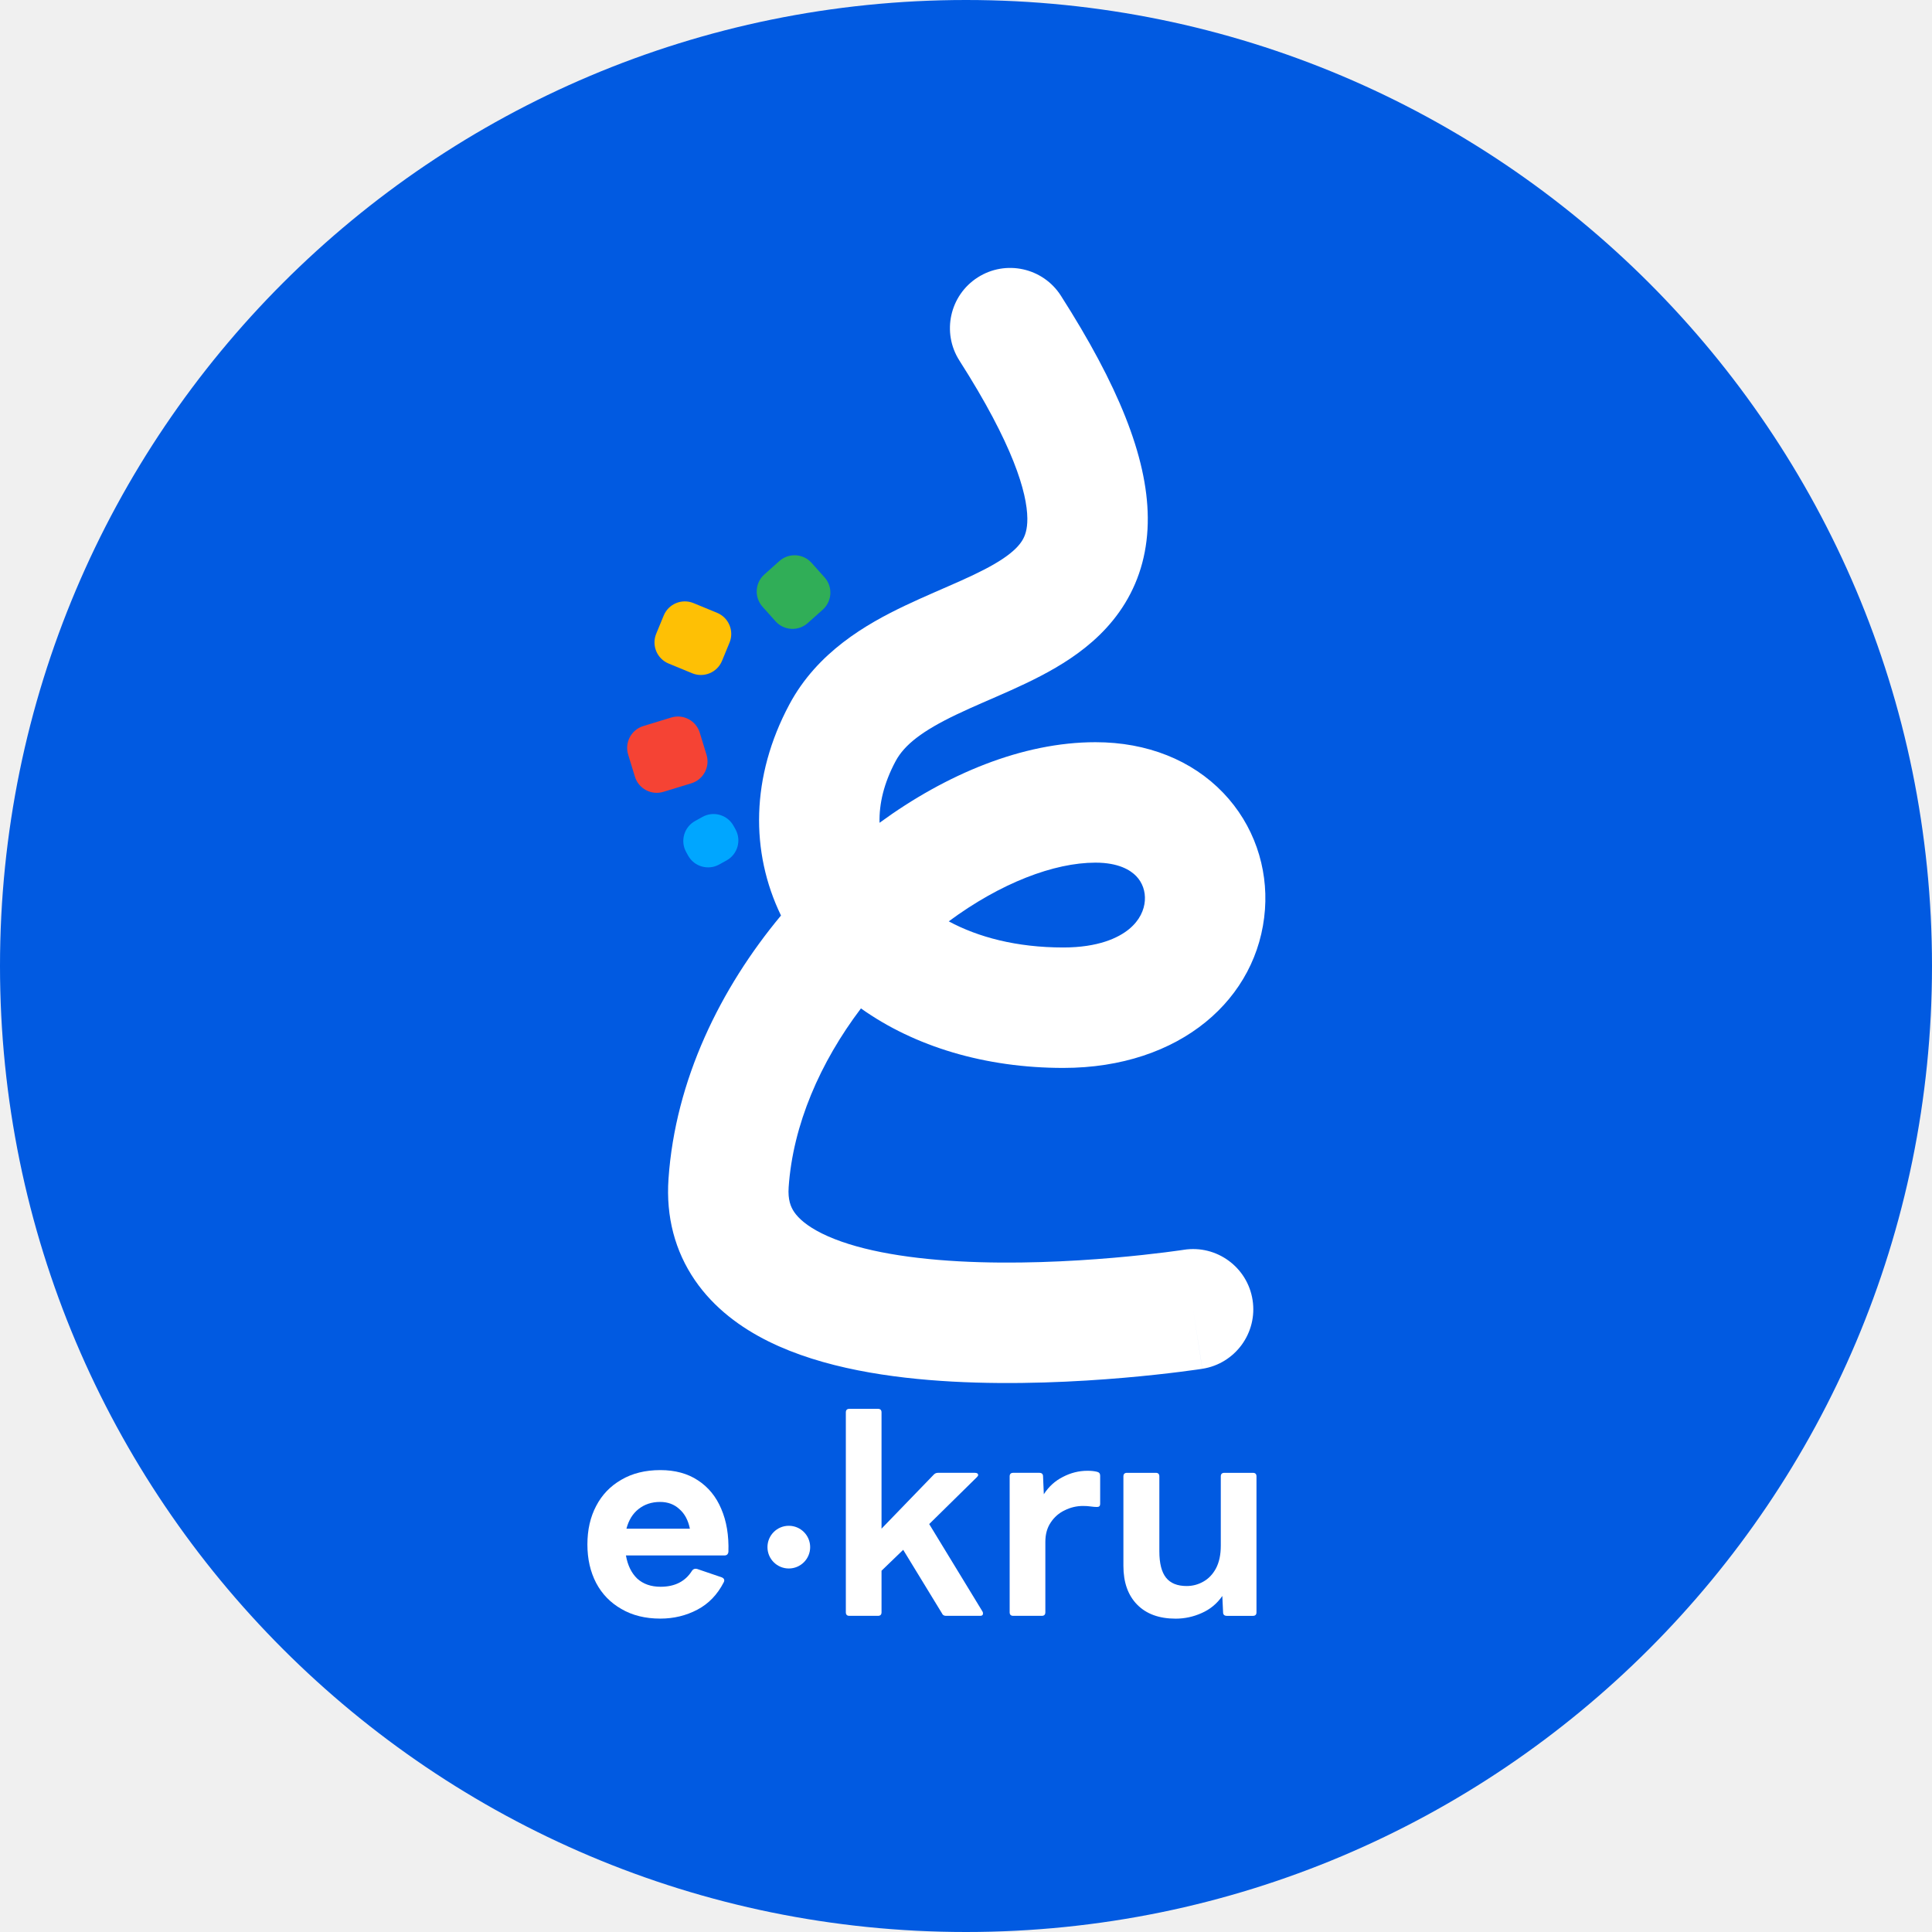
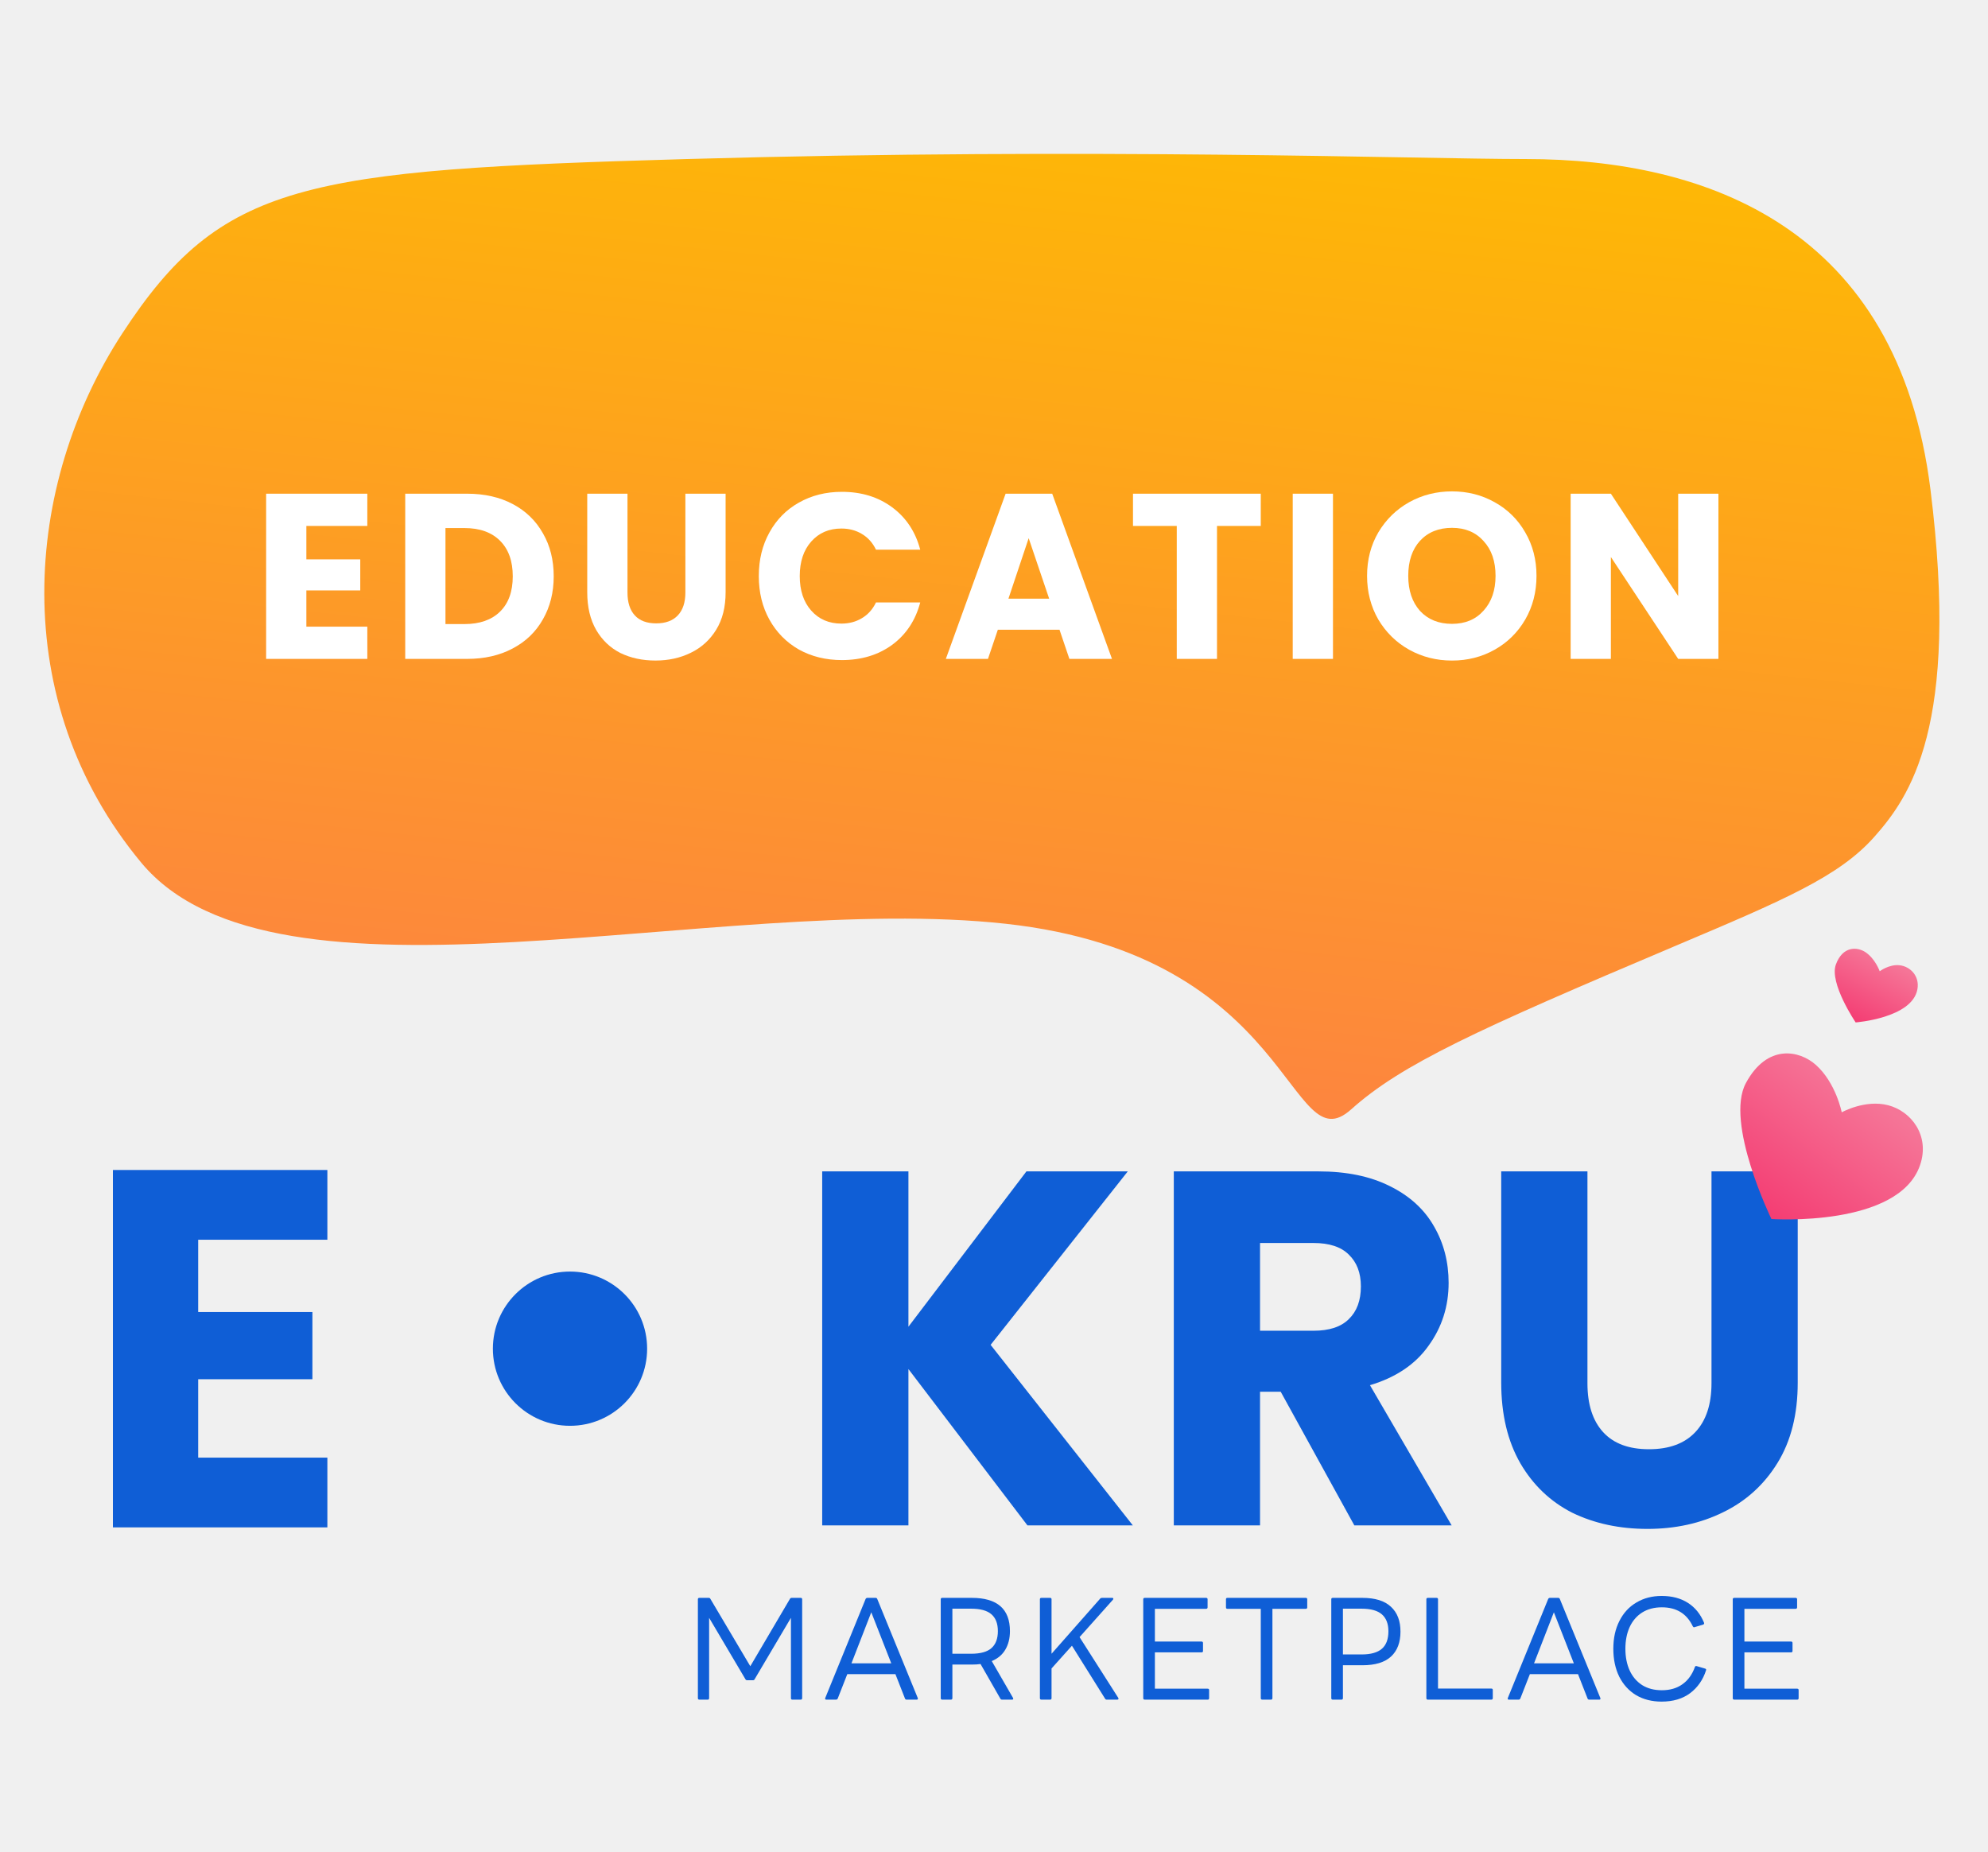
- <svg xmlns="http://www.w3.org/2000/svg" width="842" height="842" viewBox="0 0 842 842" fill="none">
-   <g clip-path="url(#clip0_374_225)">
-     <rect width="842" height="842" rx="421" fill="#015AE1" />
-     <path d="M426.115 120.9C438.329 113.095 454.558 116.67 462.363 128.884C487.079 167.566 499.982 198.906 500.224 225.475C500.352 239.497 496.952 252.028 490.318 262.891C483.855 273.474 475.136 281.146 466.54 286.942C458.052 292.666 448.812 297.127 440.566 300.838C431.444 304.944 424.725 307.65 416.973 311.349C402.014 318.486 394.143 324.574 390.305 331.762C385.229 341.267 383.094 350.274 383.322 358.589C412.312 337.399 445.622 323.464 477.425 323.464C500.009 323.464 519.505 331.343 533.1 345.529C546.496 359.508 552.626 378.074 551.297 396.347C548.467 435.232 514.39 465.42 463.405 465.42C429.422 465.42 398.675 456.169 375.216 439.482C357.415 462.994 345.575 490.229 343.707 517.42C343.336 522.821 344.565 525.95 346.151 528.265C348.016 530.988 351.616 534.299 358.262 537.59C372.11 544.444 393.292 548.358 417.926 549.708C441.92 551.023 466.452 549.789 485.231 548.169C494.559 547.364 502.331 546.476 507.735 545.795C510.434 545.455 512.535 545.167 513.935 544.969C514.635 544.869 515.159 544.792 515.495 544.742C515.662 544.717 515.783 544.699 515.855 544.688C515.891 544.682 515.915 544.679 515.927 544.677C515.93 544.676 515.933 544.676 515.934 544.676L515.93 544.677C530.249 542.45 543.664 552.25 545.895 566.57C548.127 580.892 538.325 594.311 524.003 596.542L519.963 570.61C524.002 596.543 523.996 596.543 523.99 596.545C523.986 596.545 523.979 596.547 523.973 596.548C523.96 596.55 523.943 596.552 523.923 596.555C523.884 596.561 523.832 596.569 523.768 596.579C523.64 596.599 523.461 596.625 523.235 596.659C522.783 596.726 522.137 596.821 521.311 596.938C519.661 597.172 517.289 597.497 514.3 597.874C508.328 598.627 499.862 599.593 489.742 600.466C469.626 602.202 442.421 603.62 415.054 602.12C388.327 600.656 358.523 596.288 334.977 584.632C322.927 578.668 311.228 570.167 302.843 557.926C294.18 545.276 290.209 530.287 291.34 513.822C294.306 470.649 313.998 430.668 340.37 398.998C326.974 371.325 327.21 338.482 344.002 307.037C356.224 284.149 377.562 271.994 394.37 263.975C402.501 260.095 412.306 255.995 419.024 252.972C426.617 249.554 432.533 246.564 437.194 243.421C441.748 240.351 444.172 237.741 445.521 235.533C446.699 233.604 447.781 230.834 447.736 225.954C447.634 214.716 441.577 193.84 418.131 157.146C410.326 144.932 413.901 128.704 426.115 120.9ZM477.426 375.955C459.421 375.955 436.141 384.774 413.484 401.541C426.211 408.399 442.963 412.929 463.405 412.929C478.621 412.929 487.406 408.759 492.065 404.926C496.744 401.078 498.655 396.519 498.944 392.538C499.242 388.445 497.883 384.644 495.203 381.848C492.723 379.26 487.557 375.955 477.426 375.955Z" fill="white" />
-     <path d="M273.758 328.86C272.151 323.602 275.11 318.037 280.368 316.429L292.543 312.707C297.8 311.1 303.366 314.059 304.973 319.317L307.917 328.943C309.524 334.201 306.565 339.766 301.307 341.374L289.132 345.096C283.874 346.704 278.309 343.744 276.701 338.487L273.758 328.86Z" fill="#F54334" />
-     <path d="M289.257 268.259C291.351 263.176 297.17 260.753 302.253 262.847L312.525 267.079C317.608 269.173 320.032 274.992 317.937 280.076L314.67 288.006C312.575 293.09 306.757 295.513 301.673 293.418L291.401 289.186C286.318 287.092 283.895 281.273 285.989 276.19L289.257 268.259Z" fill="#FEC005" />
-     <path d="M339.652 244.523C343.752 240.86 350.046 241.214 353.708 245.315L359.362 251.643C363.025 255.743 362.671 262.037 358.57 265.7L352.029 271.543C347.929 275.206 341.635 274.852 337.973 270.752L332.319 264.423C328.656 260.323 329.01 254.03 333.111 250.367L339.652 244.523Z" fill="#30AE57" />
-     <path d="M299.041 371.344C296.376 366.535 298.113 360.476 302.922 357.81L306.154 356.019C310.962 353.353 317.021 355.091 319.687 359.9L320.544 361.446C323.21 366.255 321.472 372.314 316.664 374.979L313.432 376.771C308.623 379.436 302.564 377.699 299.898 372.89L299.041 371.344Z" fill="#00A6FF" />
-     <path d="M287.792 705.417C281.224 705.417 275.553 704.011 270.776 701.199C266 698.46 262.343 694.686 259.806 689.875C257.269 684.99 256 679.403 256 673.112C256 666.747 257.269 661.159 259.806 656.348C262.343 651.464 266 647.652 270.776 644.914C275.553 642.102 281.224 640.695 287.792 640.695C294.21 640.695 299.657 642.176 304.135 645.136C308.687 648.096 312.083 652.241 314.322 657.57C316.635 662.898 317.68 669.152 317.456 676.331C317.307 677.367 316.747 677.886 315.777 677.886H272.791C273.538 682.178 275.179 685.546 277.717 687.988C280.329 690.356 283.724 691.54 287.904 691.54C294.172 691.54 298.762 689.172 301.672 684.435C302.195 683.769 302.904 683.547 303.799 683.769L314.546 687.433C315.591 687.877 315.889 688.58 315.441 689.542C312.68 694.945 308.837 698.941 303.911 701.532C298.986 704.122 293.613 705.417 287.792 705.417ZM300.665 666.229C299.919 662.528 298.389 659.679 296.075 657.681C293.836 655.608 291.038 654.572 287.68 654.572C284.023 654.572 280.888 655.608 278.277 657.681C275.739 659.679 273.985 662.528 273.015 666.229H300.665Z" fill="white" />
-     <path d="M353.082 674.269C353.082 679.407 348.917 683.572 343.778 683.572C338.64 683.572 334.475 679.407 334.475 674.269C334.475 669.13 338.64 664.965 343.778 664.965C348.917 664.965 353.082 669.13 353.082 674.269Z" fill="white" />
-     <path d="M512.377 705.44C505.192 705.44 499.599 703.403 495.599 699.329C491.6 695.255 489.6 689.626 489.6 682.441V643.442C489.6 642.405 490.118 641.887 491.155 641.887H503.71C504.747 641.887 505.266 642.405 505.266 643.442V676.108C505.266 681.293 506.229 685.107 508.154 687.552C510.08 689.996 513.08 691.218 517.154 691.218C519.747 691.218 522.154 690.589 524.376 689.329C526.672 688.07 528.524 686.144 529.931 683.552C531.339 680.885 532.042 677.589 532.042 673.663V643.442C532.042 642.405 532.561 641.887 533.598 641.887H546.042C547.079 641.887 547.597 642.405 547.597 643.442V702.662C547.597 703.699 547.079 704.218 546.042 704.218H534.709C533.598 704.218 533.042 703.699 533.042 702.662L532.709 695.551C530.413 698.885 527.413 701.366 523.709 702.996C520.08 704.625 516.302 705.44 512.377 705.44Z" fill="white" />
-     <path d="M441.583 704.212C440.546 704.212 440.027 703.694 440.027 702.657V643.437C440.027 642.4 440.546 641.881 441.583 641.881H452.916C454.027 641.881 454.582 642.4 454.582 643.437L454.916 651.214C457.064 647.881 459.841 645.362 463.249 643.659C466.656 641.881 470.211 640.992 473.915 640.992C474.804 640.992 475.582 641.029 476.248 641.103C476.915 641.177 477.544 641.288 478.137 641.437C479.026 641.659 479.47 642.214 479.47 643.103V655.436C479.47 656.325 479.026 656.769 478.137 656.769C477.322 656.769 476.396 656.695 475.359 656.547C474.396 656.399 473.285 656.325 472.026 656.325C469.211 656.325 466.545 656.955 464.026 658.214C461.508 659.399 459.471 661.177 457.916 663.547C456.36 665.843 455.582 668.658 455.582 671.991V702.657C455.582 703.694 455.064 704.212 454.027 704.212H441.583Z" fill="white" />
-     <path d="M370.186 704.215C369.149 704.215 368.631 703.696 368.631 702.659V615.552C368.631 614.515 369.149 613.996 370.186 613.996H382.63C383.667 613.996 384.186 614.515 384.186 615.552V666.216L406.852 642.773C407.37 642.18 408 641.884 408.74 641.884H424.851C425.814 641.884 426.295 642.217 426.295 642.884C426.295 643.106 426.11 643.402 425.74 643.773L404.963 664.216L428.184 702.326C428.332 702.548 428.406 702.845 428.406 703.215C428.406 703.882 427.999 704.215 427.184 704.215H412.296C411.407 704.215 410.814 703.845 410.518 703.104L393.63 675.438L384.186 684.549V702.659C384.186 703.696 383.667 704.215 382.63 704.215H370.186Z" fill="white" />
+ <svg xmlns="http://www.w3.org/2000/svg" width="715" height="666" viewBox="0 0 715 666" fill="none">
+   <g clip-path="url(#clip0_35_191)">
+     <path d="M623.748 611.299C623.382 611.299 623.199 611.116 623.199 610.75V575.19C623.199 574.858 623.382 574.691 623.748 574.691H645.792C646.158 574.691 646.341 574.858 646.341 575.19V578.083C646.341 578.449 646.158 578.631 645.792 578.631H627.389V590.402H644.196C644.529 590.402 644.695 590.585 644.695 590.95V593.793C644.695 594.126 644.529 594.292 644.196 594.292H627.389V607.359H646.391C646.723 607.359 646.889 607.525 646.889 607.858V610.75C646.889 611.116 646.723 611.299 646.391 611.299H623.748Z" fill="#0F5ED6" />
+     <path d="M597.602 612.004C594.144 612.004 591.102 611.239 588.475 609.71C585.882 608.147 583.854 605.936 582.391 603.077C580.961 600.184 580.246 596.826 580.246 593.002C580.246 589.178 580.978 585.837 582.441 582.977C583.904 580.085 585.948 577.874 588.575 576.344C591.202 574.781 594.227 574 597.652 574C601.343 574 604.485 574.831 607.078 576.494C609.672 578.156 611.6 580.534 612.864 583.626L612.914 583.825C612.914 584.058 612.781 584.224 612.515 584.324L609.472 585.222L609.273 585.272C609.107 585.272 608.957 585.155 608.824 584.922C606.663 580.367 602.955 578.09 597.702 578.09C594.942 578.09 592.565 578.721 590.57 579.985C588.608 581.248 587.112 583.011 586.081 585.272C585.084 587.499 584.585 590.076 584.585 593.002C584.585 595.961 585.1 598.571 586.131 600.832C587.162 603.06 588.658 604.806 590.62 606.069C592.582 607.299 594.942 607.914 597.702 607.914C600.628 607.914 603.088 607.199 605.083 605.77C607.112 604.34 608.608 602.279 609.572 599.585C609.672 599.253 609.888 599.137 610.22 599.236L613.263 600.134C613.562 600.234 613.678 600.417 613.612 600.683C612.515 604.141 610.603 606.9 607.876 608.962C605.15 610.99 601.725 612.004 597.602 612.004Z" fill="#0F5ED6" />
+     <path d="M542.703 611.299C542.503 611.299 542.37 611.249 542.304 611.149C542.237 611.016 542.237 610.867 542.304 610.7L556.817 575.09C556.95 574.824 557.166 574.691 557.465 574.691H560.408C560.707 574.691 560.907 574.824 561.007 575.09L575.57 610.7L575.62 610.9C575.62 611.166 575.47 611.299 575.171 611.299H571.58C571.281 611.299 571.081 611.166 570.981 610.9L567.54 602.122H550.234L546.792 610.9C546.659 611.166 546.443 611.299 546.144 611.299H542.703ZM551.73 598.232H566.044L558.862 579.878L551.73 598.232Z" fill="#0F5ED6" />
+     <path d="M513.553 611.299C513.187 611.299 513.004 611.116 513.004 610.75V575.19C513.004 574.858 513.187 574.691 513.553 574.691H516.645C517.01 574.691 517.193 574.858 517.193 575.19V607.309H536.345C536.711 607.309 536.894 607.475 536.894 607.808V610.75C536.894 611.116 536.711 611.299 536.345 611.299H513.553Z" fill="#0F5ED6" />
+     <path d="M479.353 611.299C478.988 611.299 478.805 611.116 478.805 610.75V575.19C478.805 574.858 478.988 574.691 479.353 574.691H489.976C494.565 574.691 497.99 575.755 500.251 577.883C502.545 579.978 503.692 582.954 503.692 586.811C503.692 590.701 502.561 593.693 500.3 595.788C498.039 597.883 494.598 598.93 489.976 598.93H482.994V610.75C482.994 611.116 482.811 611.299 482.445 611.299H479.353ZM482.994 578.582V595.04H489.727C493.019 595.04 495.446 594.358 497.009 592.995C498.571 591.632 499.353 589.537 499.353 586.711C499.353 584.018 498.571 581.99 497.009 580.626C495.446 579.263 493.019 578.582 489.727 578.582H482.994Z" fill="#0F5ED6" />
+     <path d="M453.997 611.299C453.631 611.299 453.448 611.116 453.448 610.75V578.631H441.428C441.096 578.631 440.93 578.449 440.93 578.083V575.19C440.93 574.858 441.096 574.691 441.428 574.691H469.657C469.99 574.691 470.156 574.858 470.156 575.19V578.083C470.156 578.449 469.99 578.631 469.657 578.631H457.637V610.75C457.637 611.116 457.455 611.299 457.089 611.299H453.997Z" fill="#0F5ED6" />
+     <path d="M411.724 611.299C411.359 611.299 411.176 611.116 411.176 610.75V575.19C411.176 574.858 411.359 574.691 411.724 574.691H433.769C434.134 574.691 434.317 574.858 434.317 575.19V578.083C434.317 578.449 434.134 578.631 433.769 578.631H415.365V590.402H432.173C432.505 590.402 432.671 590.585 432.671 590.95V593.793C432.671 594.126 432.505 594.292 432.173 594.292H415.365V607.359H434.367C434.7 607.359 434.866 607.525 434.866 607.858V610.75C434.866 611.116 434.7 611.299 434.367 611.299H411.724Z" fill="#0F5ED6" />
+     <path d="M374.556 611.299C374.191 611.299 374.008 611.116 374.008 610.75V575.19C374.008 574.858 374.191 574.691 374.556 574.691H377.649C378.014 574.691 378.197 574.858 378.197 575.19V594.791L395.703 574.941C395.836 574.775 396.052 574.691 396.351 574.691H399.992C400.225 574.691 400.358 574.758 400.391 574.891C400.458 575.024 400.424 575.174 400.291 575.34L388.272 588.806L402.187 610.651L402.286 610.9C402.286 611.166 402.12 611.299 401.788 611.299H398.047C397.781 611.299 397.582 611.183 397.449 610.95L385.529 591.898L378.197 600.077V610.75C378.197 611.116 378.014 611.299 377.649 611.299H374.556Z" fill="#0F5ED6" />
+     <path d="M338.892 611.299C338.527 611.299 338.344 611.116 338.344 610.75V575.19C338.344 574.858 338.527 574.691 338.892 574.691H349.516C358.659 574.691 363.231 578.681 363.231 586.661C363.231 589.221 362.682 591.432 361.585 593.294C360.521 595.123 358.892 596.503 356.697 597.434L364.328 610.651C364.395 610.784 364.428 610.883 364.428 610.95C364.428 611.183 364.278 611.299 363.979 611.299H360.388C360.122 611.299 359.923 611.183 359.79 610.95L352.658 598.481C351.826 598.614 350.779 598.681 349.516 598.681H342.533V610.75C342.533 611.116 342.35 611.299 341.985 611.299H338.892ZM342.533 578.582V594.791H349.266C352.591 594.791 355.018 594.126 356.548 592.796C358.111 591.432 358.892 589.388 358.892 586.661C358.892 583.935 358.111 581.907 356.548 580.577C355.018 579.247 352.591 578.582 349.266 578.582H342.533Z" fill="#0F5ED6" />
+     <path d="M297.207 611.299C297.007 611.299 296.874 611.249 296.808 611.149C296.741 611.016 296.741 610.867 296.808 610.7L311.321 575.09C311.454 574.824 311.67 574.691 311.969 574.691H314.912C315.211 574.691 315.411 574.824 315.51 575.09L330.074 610.7L330.124 610.9C330.124 611.166 329.974 611.299 329.675 611.299H326.084C325.785 611.299 325.585 611.166 325.485 610.9L322.044 602.122H304.738L301.296 610.9C301.163 611.166 300.947 611.299 300.648 611.299H297.207ZM306.234 598.232H320.548L313.366 579.878L306.234 598.232Z" fill="#0F5ED6" />
+     <path d="M251.549 611.299C251.183 611.299 251 611.116 251 610.75V575.19C251 574.858 251.183 574.691 251.549 574.691H254.89C255.189 574.691 255.389 574.808 255.489 575.041L269.852 599.279L284.116 575.041C284.249 574.808 284.449 574.691 284.715 574.691H287.957C288.322 574.691 288.505 574.858 288.505 575.19V610.75C288.505 611.116 288.322 611.299 287.957 611.299H284.964C284.632 611.299 284.465 611.116 284.465 610.75V581.873L271.398 603.967C271.299 604.2 271.099 604.317 270.8 604.317H268.705C268.439 604.317 268.24 604.2 268.107 603.967L255.04 581.873V610.75C255.04 611.116 254.874 611.299 254.541 611.299H251.549Z" fill="#0F5ED6" />
+     <path d="M71.284 445.886V471.887H112.357V496.057H71.284V524.256H117.738V549.341H40.613V420.801H117.738V445.886H71.284Z" fill="#0F5ED6" />
+     <path d="M232.745 485.07C232.745 500.389 220.326 512.807 205.007 512.807C189.688 512.807 177.27 500.389 177.27 485.07C177.27 469.751 189.688 457.332 205.007 457.332C220.326 457.332 232.745 469.751 232.745 485.07Z" fill="#0F5ED6" />
+     <path d="M570.938 421.305V497.476C570.938 505.093 572.812 510.957 576.561 515.068C580.309 519.179 585.81 521.234 593.064 521.234C600.319 521.234 605.88 519.179 609.749 515.068C613.618 510.957 615.553 505.093 615.553 497.476V421.305H646.566V497.295C646.566 508.66 644.147 518.272 639.311 526.131C634.475 533.99 627.946 539.914 619.724 543.904C611.624 547.894 602.556 549.889 592.52 549.889C582.485 549.889 573.477 547.955 565.498 544.086C557.639 540.096 551.412 534.171 546.817 526.312C542.223 518.332 539.926 508.66 539.926 497.295V421.305H570.938Z" fill="#0F5ED6" />
+     <path d="M487.095 548.62L460.616 500.559H453.181V548.62H422.168V421.305H474.218C484.254 421.305 492.778 423.058 499.79 426.564C506.924 430.07 512.244 434.907 515.75 441.073C519.256 447.118 521.009 453.889 521.009 461.385C521.009 469.849 518.591 477.405 513.755 484.055C509.04 490.705 502.027 495.421 492.717 498.201L522.097 548.62H487.095ZM453.181 478.615H472.405C478.087 478.615 482.319 477.224 485.1 474.443C488.002 471.662 489.453 467.733 489.453 462.655C489.453 457.819 488.002 454.01 485.1 451.229C482.319 448.448 478.087 447.058 472.405 447.058H453.181V478.615Z" fill="#0F5ED6" />
+     <path d="M369.525 548.62L326.724 492.398V548.62H295.711V421.305H326.724V477.164L369.162 421.305H405.615L356.285 483.693L407.429 548.62H369.525Z" fill="#0F5ED6" />
+     <path d="M50.821 310.286C99.184 368.471 257.429 320.849 361.611 332.231C465.792 343.612 463.436 419.179 485.931 399.022C504.078 382.761 530.957 370.496 602.358 340.29L602.479 340.239C641.542 323.713 661.413 315.307 674.097 300.999C686.793 286.677 704.967 261.361 694.3 176.011C682.56 82.076 614.056 57.204 548.809 57.204C509.753 57.204 394.104 53.011 246.944 57.205C109.053 61.134 79.627 65.4 44.022 119.861C8.417 174.323 2.459 252.101 50.821 310.286Z" fill="url(#paint0_linear_35_191)" />
+     <path d="M618.045 236.98H603.573L579.367 200.333V236.98H564.895V177.566H579.367L603.573 214.383V177.566H618.045V236.98Z" fill="white" />
+     <path d="M522.229 237.579C516.643 237.579 511.509 236.281 506.825 233.686C502.199 231.09 498.503 227.479 495.738 222.853C493.03 218.169 491.676 212.922 491.676 207.11C491.676 201.299 493.03 196.08 495.738 191.453C498.503 186.826 502.199 183.215 506.825 180.62C511.509 178.024 516.643 176.727 522.229 176.727C527.815 176.727 532.921 178.024 537.548 180.62C542.231 183.215 545.898 186.826 548.55 191.453C551.259 196.08 552.613 201.299 552.613 207.11C552.613 212.922 551.259 218.169 548.55 222.853C545.842 227.479 542.175 231.09 537.548 233.686C532.921 236.281 527.815 237.579 522.229 237.579ZM522.229 224.376C526.968 224.376 530.749 222.796 533.57 219.636C536.448 216.477 537.886 212.301 537.886 207.11C537.886 201.863 536.448 197.688 533.57 194.584C530.749 191.425 526.968 189.845 522.229 189.845C517.433 189.845 513.596 191.397 510.719 194.5C507.897 197.603 506.487 201.807 506.487 207.11C506.487 212.358 507.897 216.561 510.719 219.721C513.596 222.824 517.433 224.376 522.229 224.376Z" fill="white" />
+     <path d="M479.414 177.566V236.98H464.941V177.566H479.414Z" fill="white" />
+     <path d="M453.445 177.566V189.161H437.703V236.98H423.23V189.161H407.488V177.566H453.445Z" fill="white" />
+     <path d="M381.058 226.485H358.884L355.329 236.98H340.18L361.677 177.566H378.435L399.932 236.98H384.613L381.058 226.485ZM377.334 215.314L369.971 193.562L362.693 215.314H377.334Z" fill="white" />
+     <path d="M272.91 207.19C272.91 201.322 274.18 196.103 276.719 191.532C279.258 186.906 282.784 183.323 287.298 180.784C291.868 178.188 297.031 176.891 302.786 176.891C309.839 176.891 315.876 178.753 320.898 182.477C325.92 186.2 329.277 191.279 330.97 197.711H315.058C313.873 195.228 312.181 193.338 309.98 192.04C307.836 190.743 305.382 190.094 302.617 190.094C298.16 190.094 294.548 191.645 291.784 194.749C289.019 197.852 287.637 201.999 287.637 207.19C287.637 212.381 289.019 216.528 291.784 219.631C294.548 222.734 298.16 224.286 302.617 224.286C305.382 224.286 307.836 223.637 309.98 222.339C312.181 221.042 313.873 219.152 315.058 216.669H330.97C329.277 223.101 325.92 228.179 320.898 231.903C315.876 235.571 309.839 237.404 302.786 237.404C297.031 237.404 291.868 236.135 287.298 233.596C282.784 231 279.258 227.418 276.719 222.847C274.18 218.277 272.91 213.058 272.91 207.19Z" fill="white" />
+     <path d="M225.68 177.566V213.113C225.68 216.668 226.554 219.404 228.303 221.323C230.052 223.241 232.62 224.2 236.005 224.2C239.39 224.2 241.986 223.241 243.791 221.323C245.597 219.404 246.5 216.668 246.5 213.113V177.566H260.972V213.028C260.972 218.332 259.844 222.818 257.587 226.485C255.33 230.153 252.283 232.918 248.446 234.779C244.666 236.641 240.434 237.572 235.751 237.572C231.068 237.572 226.864 236.67 223.141 234.864C219.473 233.002 216.567 230.237 214.423 226.57C212.279 222.846 211.207 218.332 211.207 213.028V177.566H225.68Z" fill="white" />
+     <path d="M168.001 177.566C174.264 177.566 179.737 178.808 184.42 181.29C189.103 183.773 192.714 187.271 195.254 191.785C197.849 196.242 199.147 201.405 199.147 207.273C199.147 213.085 197.849 218.248 195.254 222.761C192.714 227.275 189.075 230.773 184.336 233.256C179.653 235.739 174.208 236.98 168.001 236.98H145.742V177.566H168.001ZM167.07 224.454C172.543 224.454 176.803 222.959 179.85 219.968C182.897 216.978 184.42 212.746 184.42 207.273C184.42 201.8 182.897 197.54 179.85 194.493C176.803 191.446 172.543 189.923 167.07 189.923H160.215V224.454H167.07Z" fill="white" />
+     <path d="M110.187 189.161V201.18H129.569V212.351H110.187V225.385H132.108V236.98H95.715V177.566H132.108V189.161H110.187Z" fill="white" />
+     <path d="M637.105 438.432C637.105 438.432 682.942 441.562 690.59 418.973C694.175 408.383 687.357 399.64 679.062 397.502C670.767 395.364 662.393 400.056 662.393 400.056C662.393 400.056 660.317 389.468 653.111 383.02C647.245 377.771 635.655 375.258 627.94 389.505C620.226 403.751 637.105 438.432 637.105 438.432Z" fill="url(#paint1_linear_35_191)" />
+     <path d="M667.402 367.725C667.402 367.725 687.681 366.213 689.603 355.84C690.504 350.977 686.964 347.577 683.195 347.162C679.426 346.748 676.055 349.329 676.055 349.329C676.055 349.329 674.476 344.823 670.911 342.452C668.01 340.522 662.773 340.151 660.295 346.875C657.816 353.598 667.402 367.725 667.402 367.725Z" fill="url(#paint2_linear_35_191)" />
  </g>
  <defs>
-     <clipPath id="clip0_374_225">
-       <rect width="842" height="842" fill="white" />
+     <linearGradient id="paint0_linear_35_191" x1="376.693" y1="36.974" x2="338.44" y2="387.12" gradientUnits="userSpaceOnUse">
+       <stop stop-color="#FEB805" />
+       <stop offset="1" stop-color="#FD853F" />
+     </linearGradient>
+     <linearGradient id="paint1_linear_35_191" x1="669.866" y1="392.253" x2="636.289" y2="437.831" gradientUnits="userSpaceOnUse">
+       <stop stop-color="#F57597" />
+       <stop offset="1" stop-color="#F43D73" />
+     </linearGradient>
+     <linearGradient id="paint2_linear_35_191" x1="678.835" y1="345.442" x2="667.007" y2="367.512" gradientUnits="userSpaceOnUse">
+       <stop stop-color="#F57597" />
+       <stop offset="1" stop-color="#F43D73" />
+     </linearGradient>
+     <clipPath id="clip0_35_191">
+       <rect width="715" height="666" fill="white" />
    </clipPath>
  </defs>
</svg>
